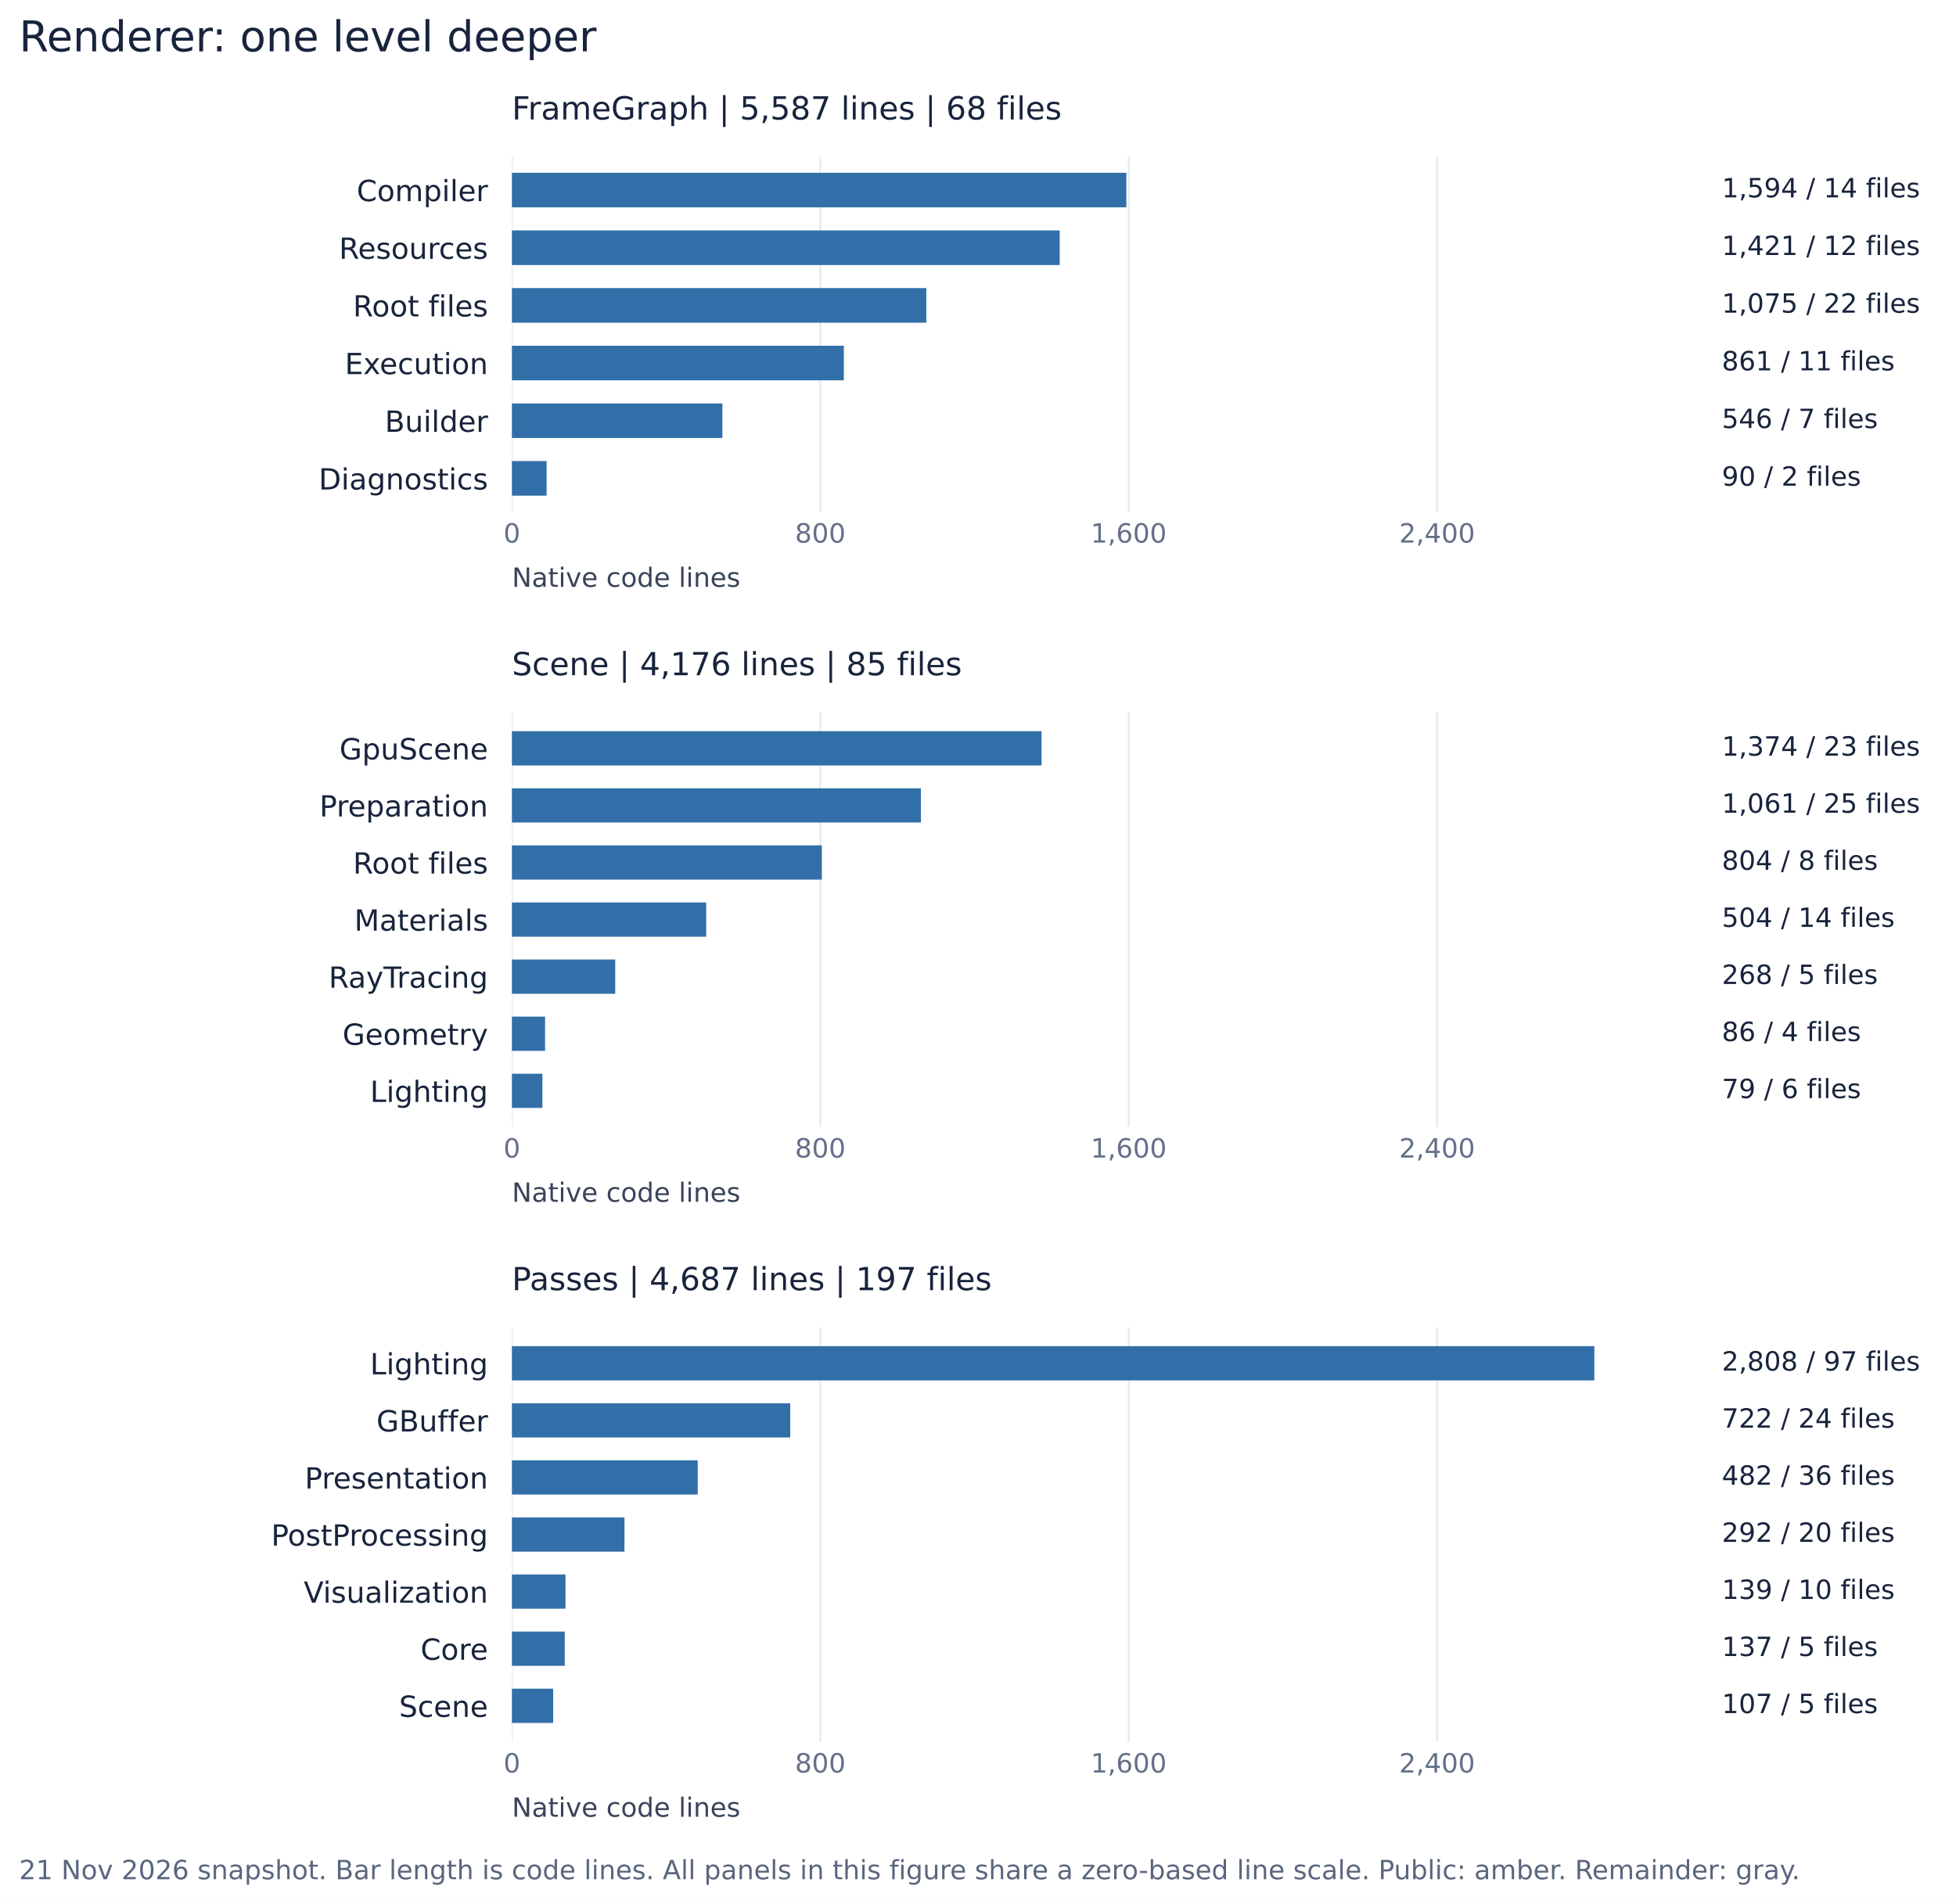
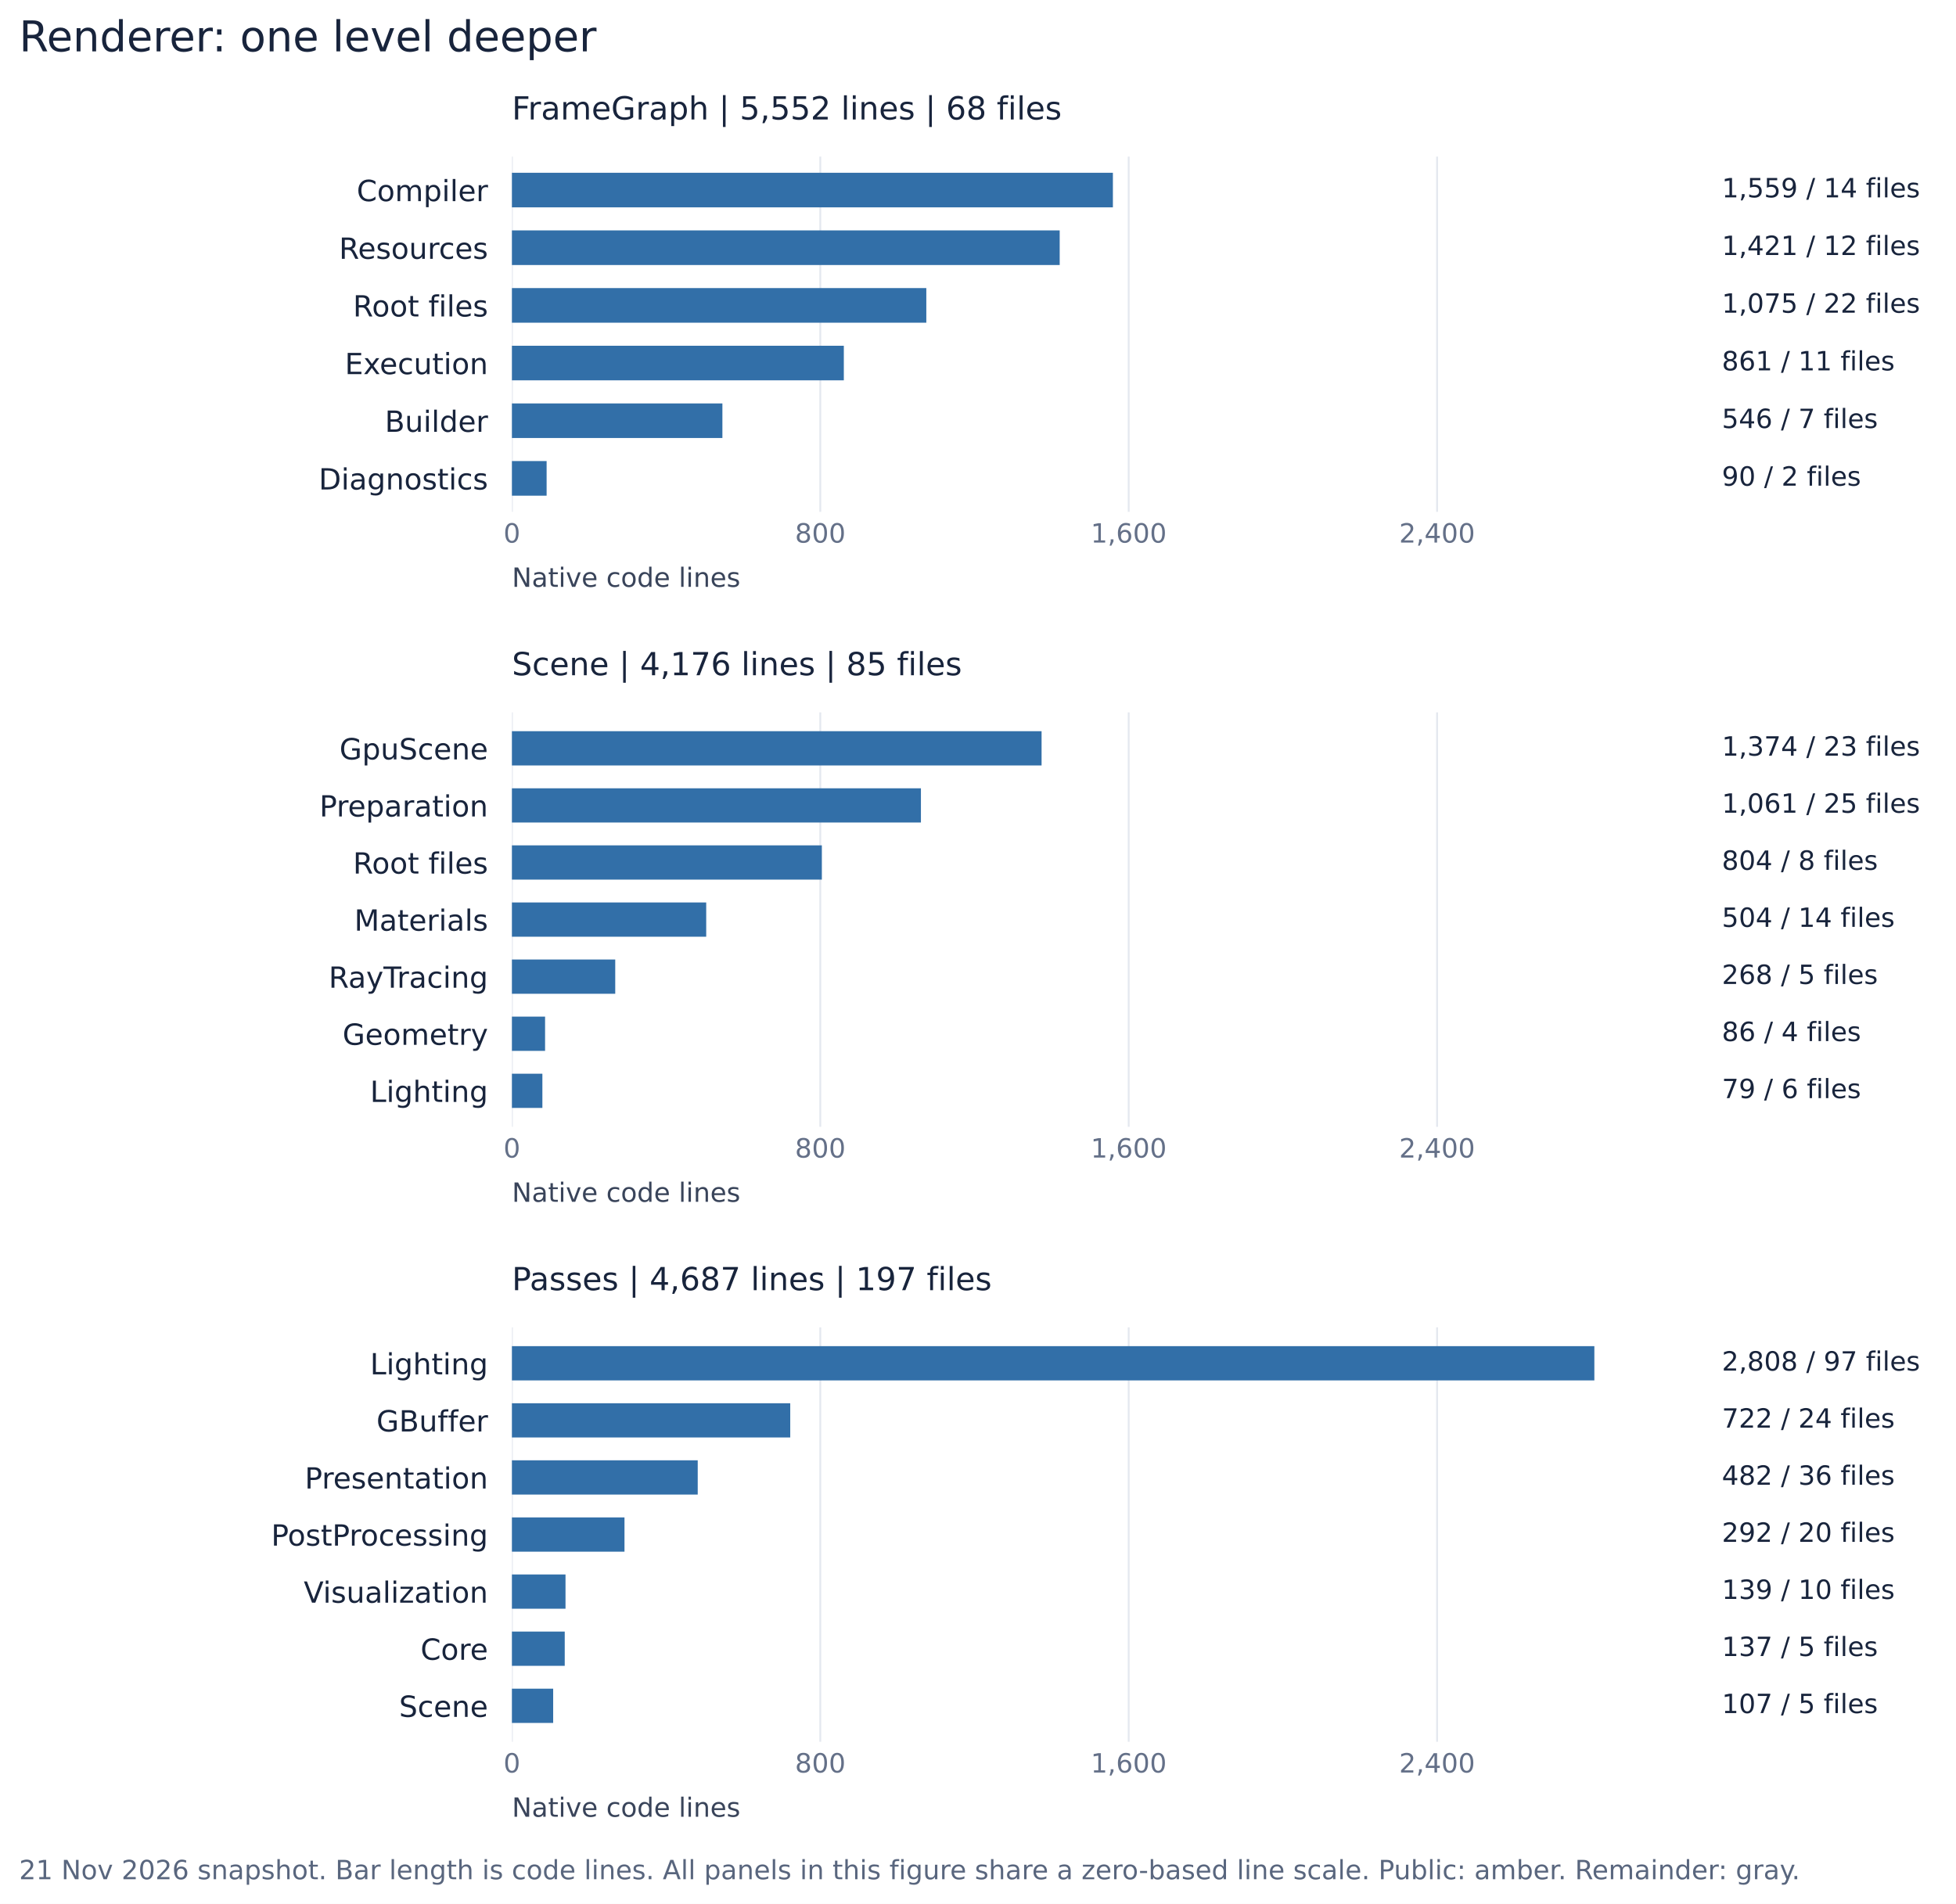
<svg xmlns="http://www.w3.org/2000/svg" width="737.274pt" height="717.76pt" viewBox="0 0 737.274 717.76" version="1.1" role="img" aria-label="Renderer: one level deeper">
  <defs>
    <style type="text/css">*{stroke-linejoin: round; stroke-linecap: butt}</style>
  </defs>
  <g id="figure_1">
    <g id="patch_1">
      <path d="M 0 717.76  L 737.274 717.76  L 737.274 0  L 0 0  z " style="fill: #ffffff" />
    </g>
    <g id="axes_1">
      <g id="patch_2">
        <path d="M 192.96 192.96  L 633.6 192.96  L 633.6 59.04  L 192.96 59.04  z " style="fill: #ffffff" />
      </g>
      <g id="matplotlib.axis_1">
        <g id="xtick_1">
          <g id="line2d_1">
            <path d="M 192.96 192.96  L 192.96 59.04  " clip-path="url(#p4c63730380)" style="fill: none; stroke: #e4e8ef; stroke-width: 0.7; stroke-linecap: square" />
          </g>
          <g id="line2d_2" />
          <g id="text_1">
            <text style="font-size: 10px; font-family: 'DejaVu Sans'; text-anchor: middle; fill: #647088" x="192.96" y="204.558" transform="rotate(-0 192.96 204.5584)">0</text>
          </g>
        </g>
        <g id="xtick_2">
          <g id="line2d_3">
            <path d="M 309.199 192.96  L 309.199 59.04  " clip-path="url(#p4c63730380)" style="fill: none; stroke: #e4e8ef; stroke-width: 0.7; stroke-linecap: square" />
          </g>
          <g id="line2d_4" />
          <g id="text_2">
            <text style="font-size: 10px; font-family: 'DejaVu Sans'; text-anchor: middle; fill: #647088" x="309.199" y="204.558" transform="rotate(-0 309.1993 204.5584)">800</text>
          </g>
        </g>
        <g id="xtick_3">
          <g id="line2d_5">
            <path d="M 425.439 192.96  L 425.439 59.04  " clip-path="url(#p4c63730380)" style="fill: none; stroke: #e4e8ef; stroke-width: 0.7; stroke-linecap: square" />
          </g>
          <g id="line2d_6" />
          <g id="text_3">
            <text style="font-size: 10px; font-family: 'DejaVu Sans'; text-anchor: middle; fill: #647088" x="425.439" y="204.558" transform="rotate(-0 425.4386 204.5584)">1,600</text>
          </g>
        </g>
        <g id="xtick_4">
          <g id="line2d_7">
            <path d="M 541.678 192.96  L 541.678 59.04  " clip-path="url(#p4c63730380)" style="fill: none; stroke: #e4e8ef; stroke-width: 0.7; stroke-linecap: square" />
          </g>
          <g id="line2d_8" />
          <g id="text_4">
            <text style="font-size: 10px; font-family: 'DejaVu Sans'; text-anchor: middle; fill: #647088" x="541.678" y="204.558" transform="rotate(-0 541.6779 204.5584)">2,400</text>
          </g>
        </g>
        <g id="text_5">
          <text style="font-size: 10px; font-family: 'DejaVu Sans'; text-anchor: start; fill: #39445a" x="192.96" y="221.237" transform="rotate(-0 192.96 221.2366)">Native code lines</text>
        </g>
      </g>
      <g id="matplotlib.axis_2">
        <g id="ytick_1">
          <g id="line2d_9" />
          <g id="text_6">
            <text style="font-size: 11px; font-family: 'DejaVu Sans'; text-anchor: end; fill: #18243c" x="183.96" y="75.828" transform="rotate(-0 183.96 75.82849)">Compiler</text>
          </g>
        </g>
        <g id="ytick_2">
          <g id="line2d_10" />
          <g id="text_7">
            <text style="font-size: 11px; font-family: 'DejaVu Sans'; text-anchor: end; fill: #18243c" x="183.96" y="97.569" transform="rotate(-0 183.96 97.56875)">Resources</text>
          </g>
        </g>
        <g id="ytick_3">
          <g id="line2d_11" />
          <g id="text_8">
            <text style="font-size: 11px; font-family: 'DejaVu Sans'; text-anchor: end; fill: #18243c" x="183.96" y="119.309" transform="rotate(-0 183.96 119.309)">Root files</text>
          </g>
        </g>
        <g id="ytick_4">
          <g id="line2d_12" />
          <g id="text_9">
            <text style="font-size: 11px; font-family: 'DejaVu Sans'; text-anchor: end; fill: #18243c" x="183.96" y="141.049" transform="rotate(-0 183.96 141.0493)">Execution</text>
          </g>
        </g>
        <g id="ytick_5">
          <g id="line2d_13" />
          <g id="text_10">
            <text style="font-size: 11px; font-family: 'DejaVu Sans'; text-anchor: end; fill: #18243c" x="183.96" y="162.79" transform="rotate(-0 183.96 162.7895)">Builder</text>
          </g>
        </g>
        <g id="ytick_6">
          <g id="line2d_14" />
          <g id="text_11">
            <text style="font-size: 11px; font-family: 'DejaVu Sans'; text-anchor: end; fill: #18243c" x="183.96" y="184.53" transform="rotate(-0 183.96 184.5298)">Diagnostics</text>
          </g>
        </g>
      </g>
      <g id="patch_3">
-         <path d="M 192.96 65.127  L 424.567 65.127  L 424.567 78.171  L 192.96 78.171  z " clip-path="url(#p4c63730380)" style="fill: #326fa8" />
+         <path d="M 192.96 65.127  L 419.481 65.127  L 419.481 78.171  L 192.96 78.171  z " clip-path="url(#p4c63730380)" style="fill: #326fa8" />
      </g>
      <g id="patch_4">
        <path d="M 192.96 86.868  L 399.43 86.868  L 399.43 99.912  L 192.96 99.912  z " clip-path="url(#p4c63730380)" style="fill: #326fa8" />
      </g>
      <g id="patch_5">
        <path d="M 192.96 108.608  L 349.157 108.608  L 349.157 121.652  L 192.96 121.652  z " clip-path="url(#p4c63730380)" style="fill: #326fa8" />
      </g>
      <g id="patch_6">
        <path d="M 192.96 130.348  L 318.063 130.348  L 318.063 143.392  L 192.96 143.392  z " clip-path="url(#p4c63730380)" style="fill: #326fa8" />
      </g>
      <g id="patch_7">
        <path d="M 192.96 152.088  L 272.293 152.088  L 272.293 165.132  L 192.96 165.132  z " clip-path="url(#p4c63730380)" style="fill: #326fa8" />
      </g>
      <g id="patch_8">
        <path d="M 192.96 173.829  L 206.037 173.829  L 206.037 186.873  L 192.96 186.873  z " clip-path="url(#p4c63730380)" style="fill: #326fa8" />
      </g>
      <g id="text_12">
-         <text style="font-size: 10px; font-family: 'DejaVu Sans'; text-anchor: start; fill: #18243c" x="649.022" y="74.409" transform="rotate(-0 649.0224 74.40873)">1,594  /  14 files</text>
+         <text style="font-size: 10px; font-family: 'DejaVu Sans'; text-anchor: start; fill: #18243c" x="649.022" y="74.409" transform="rotate(-0 649.0224 74.40873)">1,559  /  14 files</text>
      </g>
      <g id="text_13">
        <text style="font-size: 10px; font-family: 'DejaVu Sans'; text-anchor: start; fill: #18243c" x="649.022" y="96.149" transform="rotate(-0 649.0224 96.14898)">1,421  /  12 files</text>
      </g>
      <g id="text_14">
        <text style="font-size: 10px; font-family: 'DejaVu Sans'; text-anchor: start; fill: #18243c" x="649.022" y="117.889" transform="rotate(-0 649.0224 117.8892)">1,075  /  22 files</text>
      </g>
      <g id="text_15">
        <text style="font-size: 10px; font-family: 'DejaVu Sans'; text-anchor: start; fill: #18243c" x="649.022" y="139.63" transform="rotate(-0 649.0224 139.6295)">861  /  11 files</text>
      </g>
      <g id="text_16">
        <text style="font-size: 10px; font-family: 'DejaVu Sans'; text-anchor: start; fill: #18243c" x="649.022" y="161.37" transform="rotate(-0 649.0224 161.3698)">546  /  7 files</text>
      </g>
      <g id="text_17">
        <text style="font-size: 10px; font-family: 'DejaVu Sans'; text-anchor: start; fill: #18243c" x="649.022" y="183.11" transform="rotate(-0 649.0224 183.11)">90  /  2 files</text>
      </g>
      <g id="text_18">
-         <text style="font-weight: 500; font-size: 12px; font-family: 'DejaVu Sans'; text-anchor: start; fill: #18243c" x="192.96" y="45.04" transform="rotate(-0 192.96 45.04)">FrameGraph  |  5,587 lines  |  68 files</text>
+         <text style="font-weight: 500; font-size: 12px; font-family: 'DejaVu Sans'; text-anchor: start; fill: #18243c" x="192.96" y="45.04" transform="rotate(-0 192.96 45.04)">FrameGraph  |  5,552 lines  |  68 files</text>
      </g>
    </g>
    <g id="axes_2">
      <g id="patch_9">
        <path d="M 192.96 424.8  L 633.6 424.8  L 633.6 268.56  L 192.96 268.56  z " style="fill: #ffffff" />
      </g>
      <g id="matplotlib.axis_3">
        <g id="xtick_5">
          <g id="line2d_15">
            <path d="M 192.96 424.8  L 192.96 268.56  " clip-path="url(#p02f2fb01f8)" style="fill: none; stroke: #e4e8ef; stroke-width: 0.7; stroke-linecap: square" />
          </g>
          <g id="line2d_16" />
          <g id="text_19">
            <text style="font-size: 10px; font-family: 'DejaVu Sans'; text-anchor: middle; fill: #647088" x="192.96" y="436.398" transform="rotate(-0 192.96 436.3984)">0</text>
          </g>
        </g>
        <g id="xtick_6">
          <g id="line2d_17">
            <path d="M 309.199 424.8  L 309.199 268.56  " clip-path="url(#p02f2fb01f8)" style="fill: none; stroke: #e4e8ef; stroke-width: 0.7; stroke-linecap: square" />
          </g>
          <g id="line2d_18" />
          <g id="text_20">
            <text style="font-size: 10px; font-family: 'DejaVu Sans'; text-anchor: middle; fill: #647088" x="309.199" y="436.398" transform="rotate(-0 309.1993 436.3984)">800</text>
          </g>
        </g>
        <g id="xtick_7">
          <g id="line2d_19">
            <path d="M 425.439 424.8  L 425.439 268.56  " clip-path="url(#p02f2fb01f8)" style="fill: none; stroke: #e4e8ef; stroke-width: 0.7; stroke-linecap: square" />
          </g>
          <g id="line2d_20" />
          <g id="text_21">
            <text style="font-size: 10px; font-family: 'DejaVu Sans'; text-anchor: middle; fill: #647088" x="425.439" y="436.398" transform="rotate(-0 425.4386 436.3984)">1,600</text>
          </g>
        </g>
        <g id="xtick_8">
          <g id="line2d_21">
            <path d="M 541.678 424.8  L 541.678 268.56  " clip-path="url(#p02f2fb01f8)" style="fill: none; stroke: #e4e8ef; stroke-width: 0.7; stroke-linecap: square" />
          </g>
          <g id="line2d_22" />
          <g id="text_22">
            <text style="font-size: 10px; font-family: 'DejaVu Sans'; text-anchor: middle; fill: #647088" x="541.678" y="436.398" transform="rotate(-0 541.6779 436.3984)">2,400</text>
          </g>
        </g>
        <g id="text_23">
          <text style="font-size: 10px; font-family: 'DejaVu Sans'; text-anchor: start; fill: #39445a" x="192.96" y="453.077" transform="rotate(-0 192.96 453.0766)">Native code lines</text>
        </g>
      </g>
      <g id="matplotlib.axis_4">
        <g id="ytick_7">
          <g id="line2d_23" />
          <g id="text_24">
            <text style="font-size: 11px; font-family: 'DejaVu Sans'; text-anchor: end; fill: #18243c" x="183.96" y="286.297" transform="rotate(-0 183.96 286.2972)">GpuScene</text>
          </g>
        </g>
        <g id="ytick_8">
          <g id="line2d_24" />
          <g id="text_25">
            <text style="font-size: 11px; font-family: 'DejaVu Sans'; text-anchor: end; fill: #18243c" x="183.96" y="307.818" transform="rotate(-0 183.96 307.8178)">Preparation</text>
          </g>
        </g>
        <g id="ytick_9">
          <g id="line2d_25" />
          <g id="text_26">
            <text style="font-size: 11px; font-family: 'DejaVu Sans'; text-anchor: end; fill: #18243c" x="183.96" y="329.338" transform="rotate(-0 183.96 329.3385)">Root files</text>
          </g>
        </g>
        <g id="ytick_10">
          <g id="line2d_26" />
          <g id="text_27">
            <text style="font-size: 11px; font-family: 'DejaVu Sans'; text-anchor: end; fill: #18243c" x="183.96" y="350.859" transform="rotate(-0 183.96 350.8591)">Materials</text>
          </g>
        </g>
        <g id="ytick_11">
          <g id="line2d_27" />
          <g id="text_28">
            <text style="font-size: 11px; font-family: 'DejaVu Sans'; text-anchor: end; fill: #18243c" x="183.96" y="372.38" transform="rotate(-0 183.96 372.3798)">RayTracing</text>
          </g>
        </g>
        <g id="ytick_12">
          <g id="line2d_28" />
          <g id="text_29">
            <text style="font-size: 11px; font-family: 'DejaVu Sans'; text-anchor: end; fill: #18243c" x="183.96" y="393.9" transform="rotate(-0 183.96 393.9005)">Geometry</text>
          </g>
        </g>
        <g id="ytick_13">
          <g id="line2d_29" />
          <g id="text_30">
            <text style="font-size: 11px; font-family: 'DejaVu Sans'; text-anchor: end; fill: #18243c" x="183.96" y="415.421" transform="rotate(-0 183.96 415.4211)">Lighting</text>
          </g>
        </g>
      </g>
      <g id="patch_10">
        <path d="M 192.96 275.662  L 392.601 275.662  L 392.601 288.574  L 192.96 288.574  z " clip-path="url(#p02f2fb01f8)" style="fill: #326fa8" />
      </g>
      <g id="patch_11">
        <path d="M 192.96 297.182  L 347.122 297.182  L 347.122 310.095  L 192.96 310.095  z " clip-path="url(#p02f2fb01f8)" style="fill: #326fa8" />
      </g>
      <g id="patch_12">
        <path d="M 192.96 318.703  L 309.781 318.703  L 309.781 331.616  L 192.96 331.616  z " clip-path="url(#p02f2fb01f8)" style="fill: #326fa8" />
      </g>
      <g id="patch_13">
        <path d="M 192.96 340.224  L 266.191 340.224  L 266.191 353.136  L 192.96 353.136  z " clip-path="url(#p02f2fb01f8)" style="fill: #326fa8" />
      </g>
      <g id="patch_14">
        <path d="M 192.96 361.744  L 231.9 361.744  L 231.9 374.657  L 192.96 374.657  z " clip-path="url(#p02f2fb01f8)" style="fill: #326fa8" />
      </g>
      <g id="patch_15">
        <path d="M 192.96 383.265  L 205.456 383.265  L 205.456 396.178  L 192.96 396.178  z " clip-path="url(#p02f2fb01f8)" style="fill: #326fa8" />
      </g>
      <g id="patch_16">
        <path d="M 192.96 404.786  L 204.439 404.786  L 204.439 417.698  L 192.96 417.698  z " clip-path="url(#p02f2fb01f8)" style="fill: #326fa8" />
      </g>
      <g id="text_31">
        <text style="font-size: 10px; font-family: 'DejaVu Sans'; text-anchor: start; fill: #18243c" x="649.022" y="284.877" transform="rotate(-0 649.0224 284.8774)">1,374  /  23 files</text>
      </g>
      <g id="text_32">
        <text style="font-size: 10px; font-family: 'DejaVu Sans'; text-anchor: start; fill: #18243c" x="649.022" y="306.398" transform="rotate(-0 649.0224 306.3981)">1,061  /  25 files</text>
      </g>
      <g id="text_33">
        <text style="font-size: 10px; font-family: 'DejaVu Sans'; text-anchor: start; fill: #18243c" x="649.022" y="327.919" transform="rotate(-0 649.0224 327.9187)">804  /  8 files</text>
      </g>
      <g id="text_34">
        <text style="font-size: 10px; font-family: 'DejaVu Sans'; text-anchor: start; fill: #18243c" x="649.022" y="349.439" transform="rotate(-0 649.0224 349.4394)">504  /  14 files</text>
      </g>
      <g id="text_35">
        <text style="font-size: 10px; font-family: 'DejaVu Sans'; text-anchor: start; fill: #18243c" x="649.022" y="370.96" transform="rotate(-0 649.0224 370.96)">268  /  5 files</text>
      </g>
      <g id="text_36">
        <text style="font-size: 10px; font-family: 'DejaVu Sans'; text-anchor: start; fill: #18243c" x="649.022" y="392.481" transform="rotate(-0 649.0224 392.4807)">86  /  4 files</text>
      </g>
      <g id="text_37">
        <text style="font-size: 10px; font-family: 'DejaVu Sans'; text-anchor: start; fill: #18243c" x="649.022" y="414.001" transform="rotate(-0 649.0224 414.0014)">79  /  6 files</text>
      </g>
      <g id="text_38">
        <text style="font-weight: 500; font-size: 12px; font-family: 'DejaVu Sans'; text-anchor: start; fill: #18243c" x="192.96" y="254.56" transform="rotate(-0 192.96 254.56)">Scene  |  4,176 lines  |  85 files</text>
      </g>
    </g>
    <g id="axes_3">
      <g id="patch_17">
        <path d="M 192.96 656.64  L 633.6 656.64  L 633.6 500.4  L 192.96 500.4  z " style="fill: #ffffff" />
      </g>
      <g id="matplotlib.axis_5">
        <g id="xtick_9">
          <g id="line2d_30">
            <path d="M 192.96 656.64  L 192.96 500.4  " clip-path="url(#p109f068001)" style="fill: none; stroke: #e4e8ef; stroke-width: 0.7; stroke-linecap: square" />
          </g>
          <g id="line2d_31" />
          <g id="text_39">
            <text style="font-size: 10px; font-family: 'DejaVu Sans'; text-anchor: middle; fill: #647088" x="192.96" y="668.238" transform="rotate(-0 192.96 668.2384)">0</text>
          </g>
        </g>
        <g id="xtick_10">
          <g id="line2d_32">
            <path d="M 309.199 656.64  L 309.199 500.4  " clip-path="url(#p109f068001)" style="fill: none; stroke: #e4e8ef; stroke-width: 0.7; stroke-linecap: square" />
          </g>
          <g id="line2d_33" />
          <g id="text_40">
            <text style="font-size: 10px; font-family: 'DejaVu Sans'; text-anchor: middle; fill: #647088" x="309.199" y="668.238" transform="rotate(-0 309.1993 668.2384)">800</text>
          </g>
        </g>
        <g id="xtick_11">
          <g id="line2d_34">
            <path d="M 425.439 656.64  L 425.439 500.4  " clip-path="url(#p109f068001)" style="fill: none; stroke: #e4e8ef; stroke-width: 0.7; stroke-linecap: square" />
          </g>
          <g id="line2d_35" />
          <g id="text_41">
            <text style="font-size: 10px; font-family: 'DejaVu Sans'; text-anchor: middle; fill: #647088" x="425.439" y="668.238" transform="rotate(-0 425.4386 668.2384)">1,600</text>
          </g>
        </g>
        <g id="xtick_12">
          <g id="line2d_36">
            <path d="M 541.678 656.64  L 541.678 500.4  " clip-path="url(#p109f068001)" style="fill: none; stroke: #e4e8ef; stroke-width: 0.7; stroke-linecap: square" />
          </g>
          <g id="line2d_37" />
          <g id="text_42">
            <text style="font-size: 10px; font-family: 'DejaVu Sans'; text-anchor: middle; fill: #647088" x="541.678" y="668.238" transform="rotate(-0 541.6779 668.2384)">2,400</text>
          </g>
        </g>
        <g id="text_43">
          <text style="font-size: 10px; font-family: 'DejaVu Sans'; text-anchor: start; fill: #39445a" x="192.96" y="684.917" transform="rotate(-0 192.96 684.9166)">Native code lines</text>
        </g>
      </g>
      <g id="matplotlib.axis_6">
        <g id="ytick_14">
          <g id="line2d_38" />
          <g id="text_44">
            <text style="font-size: 11px; font-family: 'DejaVu Sans'; text-anchor: end; fill: #18243c" x="183.96" y="518.137" transform="rotate(-0 183.96 518.1372)">Lighting</text>
          </g>
        </g>
        <g id="ytick_15">
          <g id="line2d_39" />
          <g id="text_45">
            <text style="font-size: 11px; font-family: 'DejaVu Sans'; text-anchor: end; fill: #18243c" x="183.96" y="539.658" transform="rotate(-0 183.96 539.6578)">GBuffer</text>
          </g>
        </g>
        <g id="ytick_16">
          <g id="line2d_40" />
          <g id="text_46">
            <text style="font-size: 11px; font-family: 'DejaVu Sans'; text-anchor: end; fill: #18243c" x="183.96" y="561.178" transform="rotate(-0 183.96 561.1785)">Presentation</text>
          </g>
        </g>
        <g id="ytick_17">
          <g id="line2d_41" />
          <g id="text_47">
            <text style="font-size: 11px; font-family: 'DejaVu Sans'; text-anchor: end; fill: #18243c" x="183.96" y="582.699" transform="rotate(-0 183.96 582.6991)">PostProcessing</text>
          </g>
        </g>
        <g id="ytick_18">
          <g id="line2d_42" />
          <g id="text_48">
            <text style="font-size: 11px; font-family: 'DejaVu Sans'; text-anchor: end; fill: #18243c" x="183.96" y="604.22" transform="rotate(-0 183.96 604.2198)">Visualization</text>
          </g>
        </g>
        <g id="ytick_19">
          <g id="line2d_43" />
          <g id="text_49">
            <text style="font-size: 11px; font-family: 'DejaVu Sans'; text-anchor: end; fill: #18243c" x="183.96" y="625.74" transform="rotate(-0 183.96 625.7405)">Core</text>
          </g>
        </g>
        <g id="ytick_20">
          <g id="line2d_44" />
          <g id="text_50">
            <text style="font-size: 11px; font-family: 'DejaVu Sans'; text-anchor: end; fill: #18243c" x="183.96" y="647.261" transform="rotate(-0 183.96 647.2611)">Scene</text>
          </g>
        </g>
      </g>
      <g id="patch_18">
        <path d="M 192.96 507.502  L 600.96 507.502  L 600.96 520.414  L 192.96 520.414  z " clip-path="url(#p109f068001)" style="fill: #326fa8" />
      </g>
      <g id="patch_19">
        <path d="M 192.96 529.022  L 297.866 529.022  L 297.866 541.935  L 192.96 541.935  z " clip-path="url(#p109f068001)" style="fill: #326fa8" />
      </g>
      <g id="patch_20">
        <path d="M 192.96 550.543  L 262.994 550.543  L 262.994 563.456  L 192.96 563.456  z " clip-path="url(#p109f068001)" style="fill: #326fa8" />
      </g>
      <g id="patch_21">
        <path d="M 192.96 572.064  L 235.387 572.064  L 235.387 584.976  L 192.96 584.976  z " clip-path="url(#p109f068001)" style="fill: #326fa8" />
      </g>
      <g id="patch_22">
        <path d="M 192.96 593.584  L 213.157 593.584  L 213.157 606.497  L 192.96 606.497  z " clip-path="url(#p109f068001)" style="fill: #326fa8" />
      </g>
      <g id="patch_23">
        <path d="M 192.96 615.105  L 212.866 615.105  L 212.866 628.018  L 192.96 628.018  z " clip-path="url(#p109f068001)" style="fill: #326fa8" />
      </g>
      <g id="patch_24">
        <path d="M 192.96 636.626  L 208.507 636.626  L 208.507 649.538  L 192.96 649.538  z " clip-path="url(#p109f068001)" style="fill: #326fa8" />
      </g>
      <g id="text_51">
        <text style="font-size: 10px; font-family: 'DejaVu Sans'; text-anchor: start; fill: #18243c" x="649.022" y="516.717" transform="rotate(-0 649.0224 516.7174)">2,808  /  97 files</text>
      </g>
      <g id="text_52">
        <text style="font-size: 10px; font-family: 'DejaVu Sans'; text-anchor: start; fill: #18243c" x="649.022" y="538.238" transform="rotate(-0 649.0224 538.2381)">722  /  24 files</text>
      </g>
      <g id="text_53">
        <text style="font-size: 10px; font-family: 'DejaVu Sans'; text-anchor: start; fill: #18243c" x="649.022" y="559.759" transform="rotate(-0 649.0224 559.7587)">482  /  36 files</text>
      </g>
      <g id="text_54">
        <text style="font-size: 10px; font-family: 'DejaVu Sans'; text-anchor: start; fill: #18243c" x="649.022" y="581.279" transform="rotate(-0 649.0224 581.2794)">292  /  20 files</text>
      </g>
      <g id="text_55">
        <text style="font-size: 10px; font-family: 'DejaVu Sans'; text-anchor: start; fill: #18243c" x="649.022" y="602.8" transform="rotate(-0 649.0224 602.8)">139  /  10 files</text>
      </g>
      <g id="text_56">
        <text style="font-size: 10px; font-family: 'DejaVu Sans'; text-anchor: start; fill: #18243c" x="649.022" y="624.321" transform="rotate(-0 649.0224 624.3207)">137  /  5 files</text>
      </g>
      <g id="text_57">
        <text style="font-size: 10px; font-family: 'DejaVu Sans'; text-anchor: start; fill: #18243c" x="649.022" y="645.841" transform="rotate(-0 649.0224 645.8414)">107  /  5 files</text>
      </g>
      <g id="text_58">
        <text style="font-weight: 500; font-size: 12px; font-family: 'DejaVu Sans'; text-anchor: start; fill: #18243c" x="192.96" y="486.4" transform="rotate(-0 192.96 486.4)">Passes  |  4,687 lines  |  197 files</text>
      </g>
    </g>
    <g id="text_59">
      <text style="font-weight: 500; font-size: 16px; font-family: 'DejaVu Sans'; text-anchor: start; fill: #18243c" x="7.2" y="19.358" transform="rotate(-0 7.2 19.3575)">Renderer: one level deeper</text>
    </g>
    <g id="text_60">
      <text style="font-size: 10px; font-family: 'DejaVu Sans'; text-anchor: start; fill: #59667e" x="7.2" y="708.48" transform="rotate(-0 7.2 708.48)">21 Nov 2026 snapshot. Bar length is code lines. All panels in this figure share a zero-based line scale. Public: amber. Remainder: gray.</text>
    </g>
  </g>
  <defs>
    <clipPath id="p4c63730380">
      <rect x="192.96" y="59.04" width="440.64" height="133.92" />
    </clipPath>
    <clipPath id="p02f2fb01f8">
      <rect x="192.96" y="268.56" width="440.64" height="156.24" />
    </clipPath>
    <clipPath id="p109f068001">
      <rect x="192.96" y="500.4" width="440.64" height="156.24" />
    </clipPath>
  </defs>
</svg>
